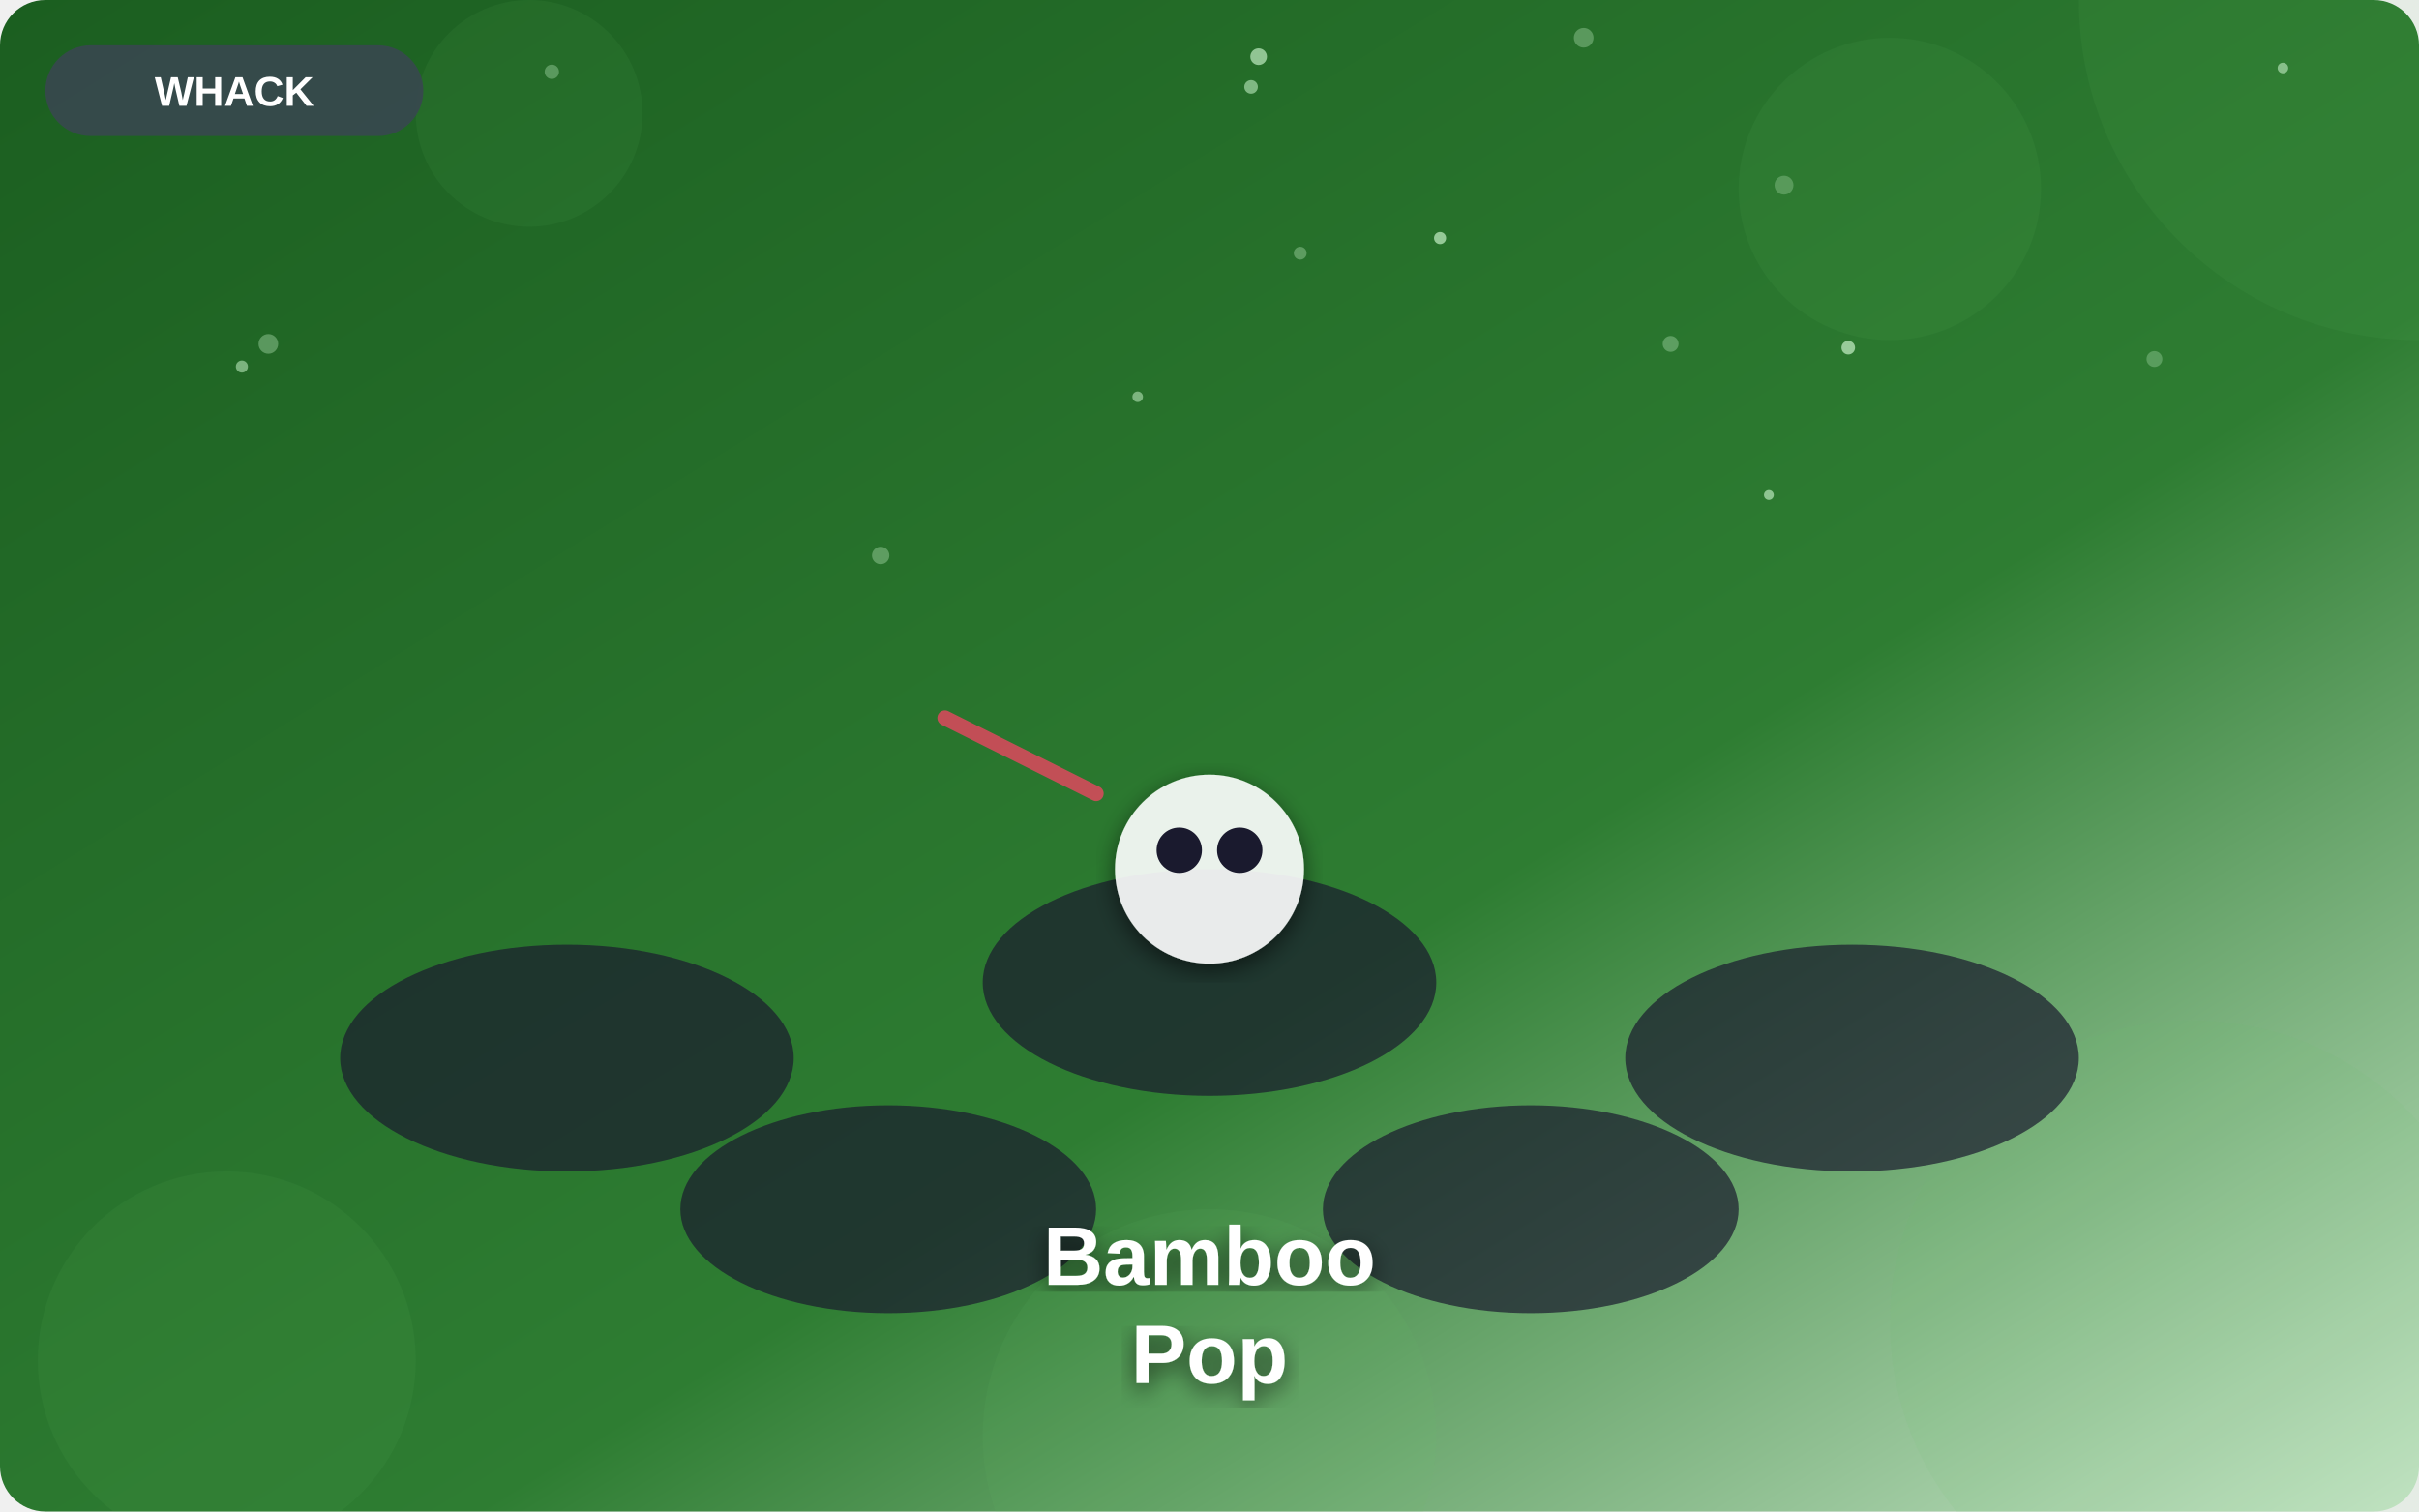
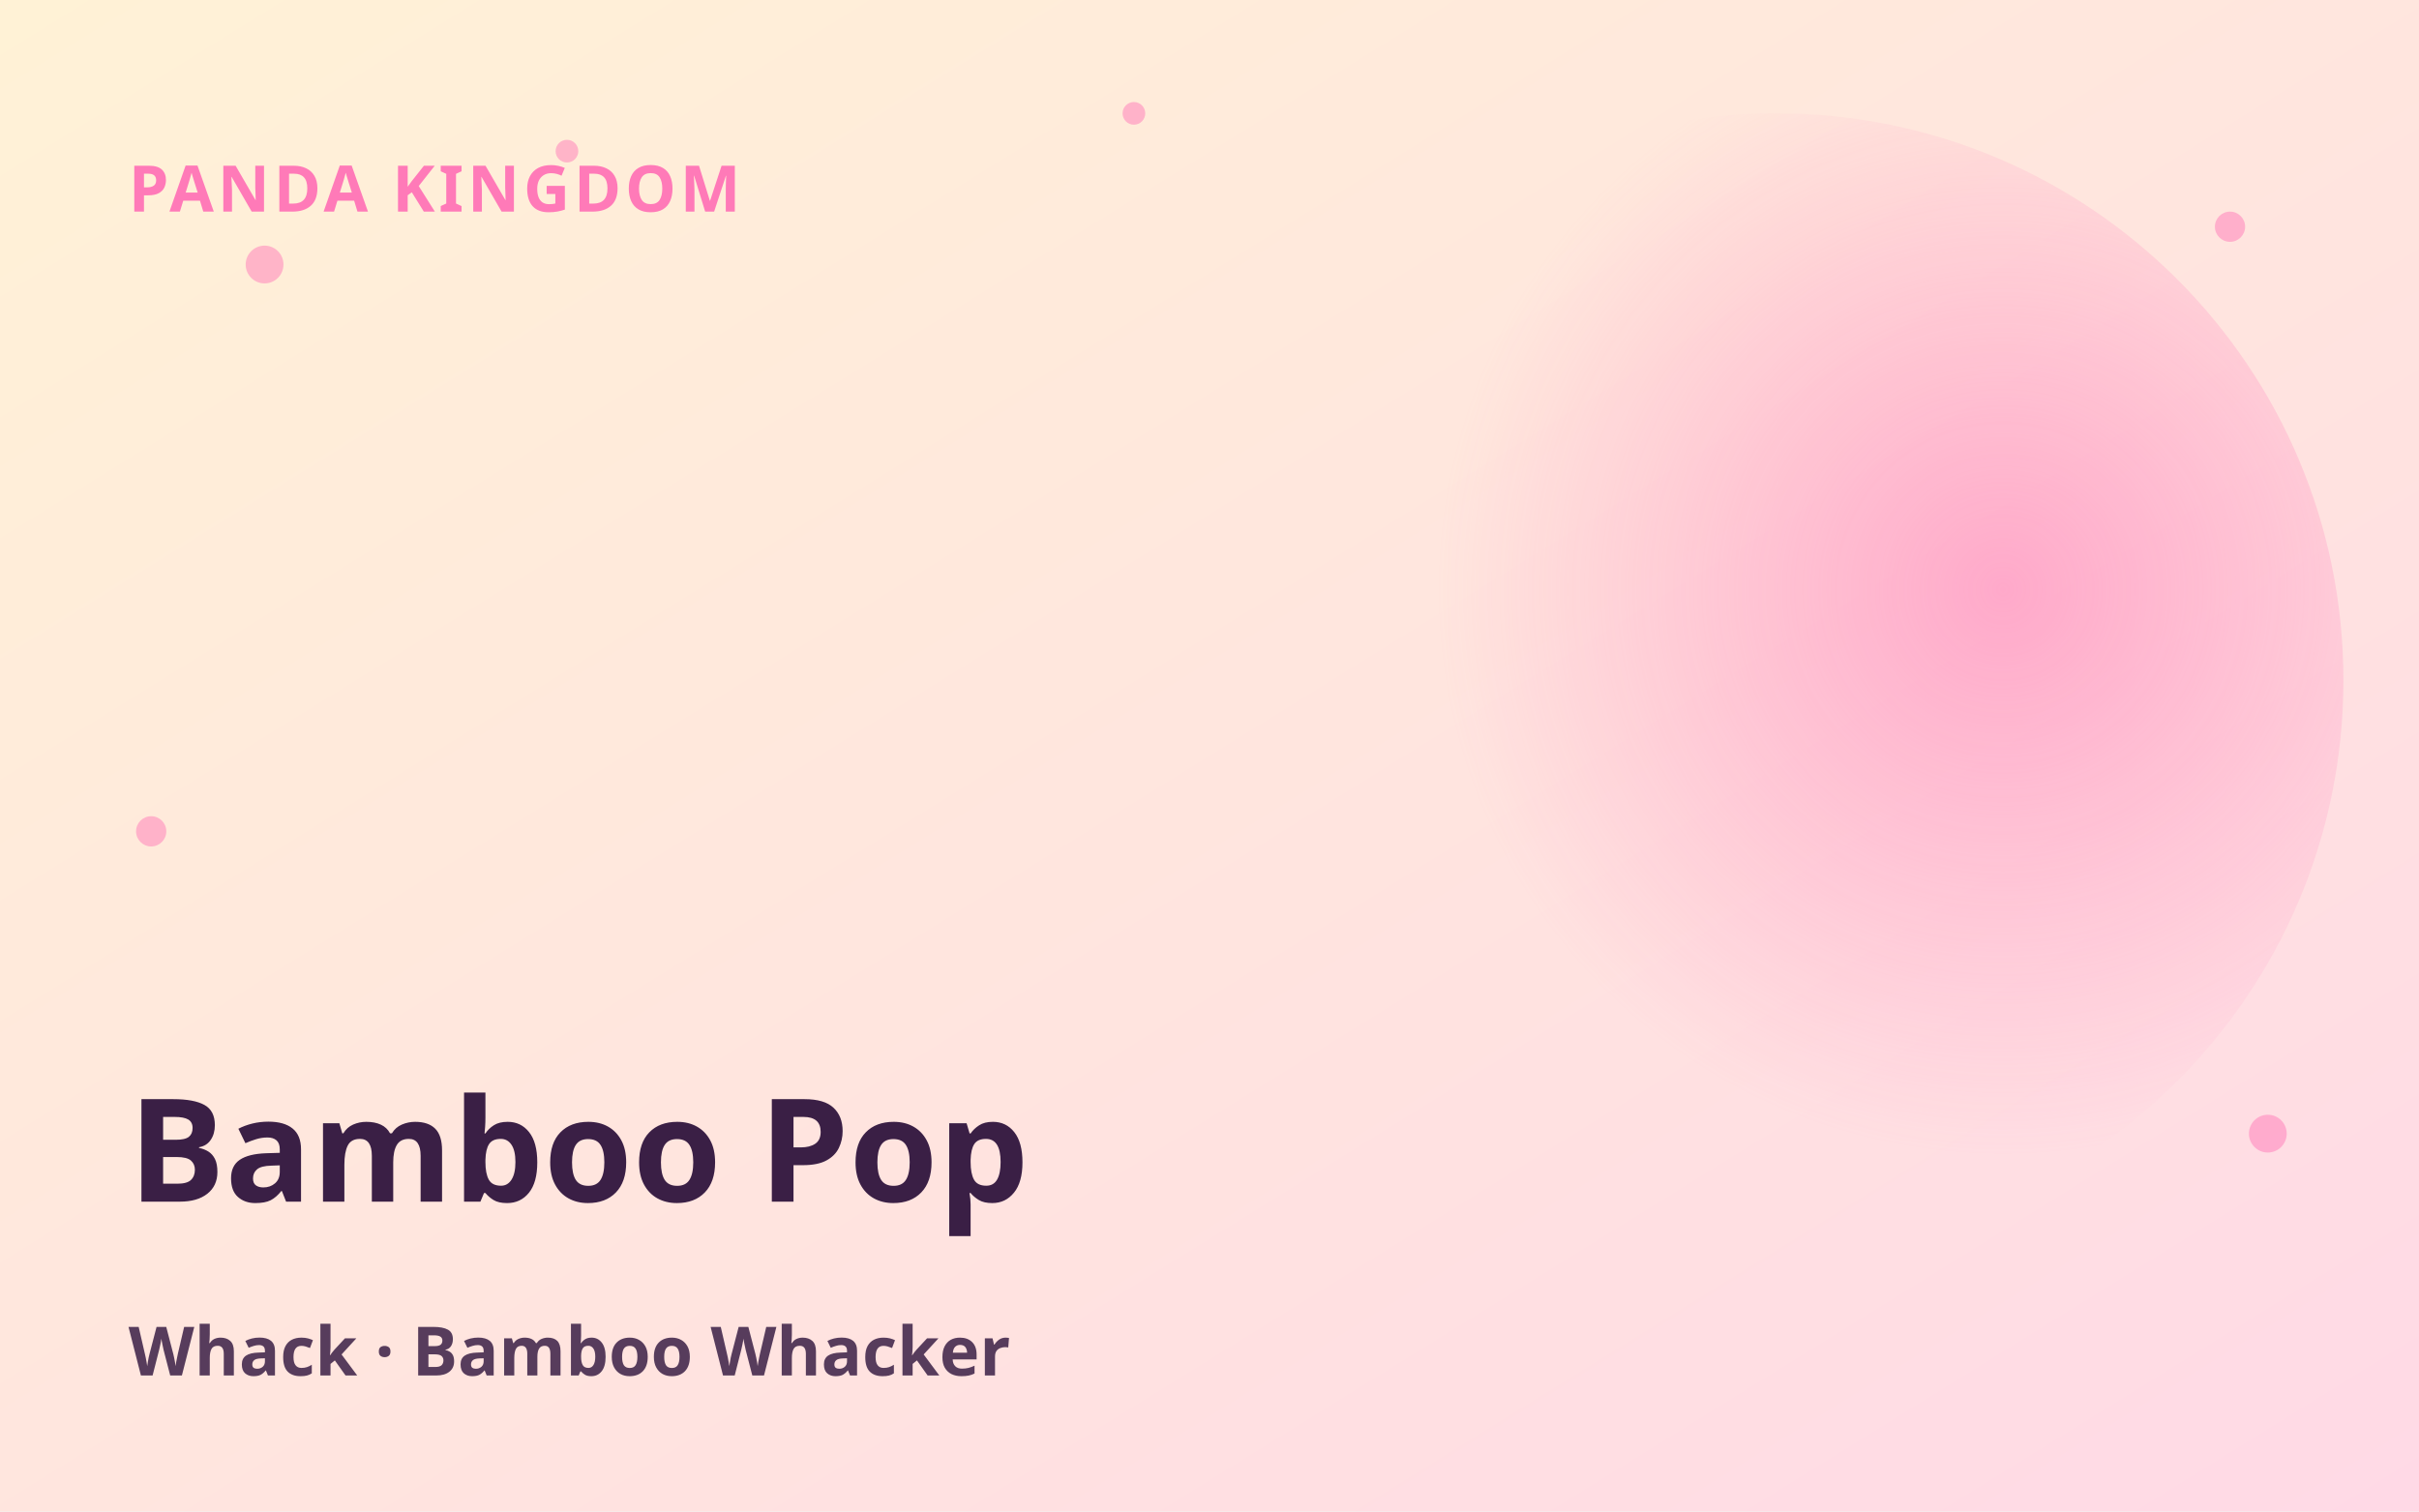
- <svg xmlns="http://www.w3.org/2000/svg" width="640" height="400" viewBox="0 0 640 400">
+ <svg xmlns="http://www.w3.org/2000/svg" viewBox="0 0 640 400" width="640" height="400" role="img" aria-label="Bamboo Pop">
  <defs>
-     <linearGradient id="bgbamboopop" x1="0" y1="0" x2="1" y2="1">
-       <stop offset="0" stop-color="#1b5e20" />
-       <stop offset=".6" stop-color="#2e7d32" />
-       <stop offset="1" stop-color="#c8e6c9" />
+     <linearGradient id="bg" x1="0" y1="0" x2="1" y2="1">
+       <stop offset="0" stop-color="#fff2d6" />
+       <stop offset="1" stop-color="#ffd9e6" />
    </linearGradient>
-     <filter id="ds">
-       <feDropShadow dx="0" dy="2" stdDeviation="3" flood-opacity=".6" />
-     </filter>
+     <radialGradient id="halo" cx="0.7" cy="0.42" r="0.5">
+       <stop offset="0" stop-color="#ff7ab8" stop-opacity="0.55" />
+       <stop offset="1" stop-color="#ff7ab8" stop-opacity="0" />
+     </radialGradient>
  </defs>
-   <rect width="640" height="400" fill="url(#bgbamboopop)" rx="12" />
-   <circle cx="580" cy="350" r="80" fill="#66bb6a" opacity="0.08" />
-   <circle cx="60" cy="360" r="50" fill="#66bb6a" opacity="0.08" />
-   <circle cx="320" cy="380" r="60" fill="#66bb6a" opacity="0.08" />
-   <circle cx="500" cy="50" r="40" fill="#66bb6a" opacity="0.08" />
-   <circle cx="140" cy="30" r="30" fill="#66bb6a" opacity="0.08" />
-   <circle cx="640" cy="0" r="90" fill="#66bb6a" opacity="0.08" />
-   <circle cx="468" cy="131" r="1.3" fill="#a5d6a7" opacity="0.81" />
-   <circle cx="301" cy="105" r="1.4" fill="#a5d6a7" opacity="0.67" />
-   <circle cx="419" cy="10" r="2.6" fill="#a5d6a7" opacity="0.41" />
-   <circle cx="472" cy="49" r="2.5" fill="#a5d6a7" opacity="0.35" />
-   <circle cx="344" cy="67" r="1.7" fill="#a5d6a7" opacity="0.43" />
-   <circle cx="71" cy="91" r="2.6" fill="#a5d6a7" opacity="0.44" />
-   <circle cx="604" cy="18" r="1.4" fill="#a5d6a7" opacity="0.75" />
-   <circle cx="146" cy="19" r="1.9" fill="#a5d6a7" opacity="0.42" />
-   <circle cx="233" cy="147" r="2.3" fill="#a5d6a7" opacity="0.44" />
-   <circle cx="570" cy="95" r="2.1" fill="#a5d6a7" opacity="0.37" />
-   <circle cx="381" cy="63" r="1.6" fill="#a5d6a7" opacity="0.87" />
-   <circle cx="489" cy="92" r="1.8" fill="#a5d6a7" opacity="0.89" />
-   <circle cx="331" cy="23" r="1.8" fill="#a5d6a7" opacity="0.71" />
-   <circle cx="442" cy="91" r="2.1" fill="#a5d6a7" opacity="0.42" />
-   <circle cx="64" cy="97" r="1.6" fill="#a5d6a7" opacity="0.68" />
-   <circle cx="333" cy="15" r="2.2" fill="#a5d6a7" opacity="0.84" />
-   <rect x="12" y="12" width="100" height="24" rx="12" fill="#37474f" opacity="0.9" />
-   <text x="62" y="28" fill="#fff" font-size="11" font-weight="700" text-anchor="middle" font-family="Arial,sans-serif">WHACK</text>
-   <ellipse cx="150" cy="280" rx="60" ry="30" fill="#1a1a2e" opacity="0.7" />
-   <ellipse cx="320" cy="260" rx="60" ry="30" fill="#1a1a2e" opacity="0.7" />
-   <ellipse cx="490" cy="280" rx="60" ry="30" fill="#1a1a2e" opacity="0.7" />
-   <ellipse cx="235" cy="320" rx="55" ry="27.5" fill="#1a1a2e" opacity="0.7" />
-   <ellipse cx="405" cy="320" rx="55" ry="27.5" fill="#1a1a2e" opacity="0.7" />
-   <circle cx="320" cy="230" r="25" fill="#fff" opacity="0.9" filter="url(#ds)" />
-   <circle cx="312" cy="225" r="6" fill="#1a1a2e" />
-   <circle cx="328" cy="225" r="6" fill="#1a1a2e" />
-   <line x1="290" y1="210" x2="250" y2="190" stroke="#e94560" stroke-width="4" stroke-linecap="round" opacity="0.8" />
-   <text x="320" y="340" fill="#fff" font-size="22" font-weight="800" text-anchor="middle" font-family="Arial,sans-serif" filter="url(#ds)">Bamboo</text>
-   <text x="320" y="366" fill="#fff" font-size="22" font-weight="800" text-anchor="middle" font-family="Arial,sans-serif" filter="url(#ds)">Pop</text>
+   <rect width="640" height="400" fill="url(#bg)" />
+   <circle cx="470" cy="180" r="150" fill="url(#halo)" />
+   <g fill="#ff7ab8" opacity="0.5">
+     <circle cx="70" cy="70" r="5" />
+     <circle cx="150" cy="40" r="3" />
+     <circle cx="590" cy="60" r="4" />
+     <circle cx="300" cy="30" r="3" />
+     <circle cx="600" cy="300" r="5" />
+     <circle cx="40" cy="220" r="4" />
+   </g>
+   <text x="34" y="56" font-family="Outfit, Verdana, sans-serif" font-size="17" font-weight="800" fill="#ff7ab8" letter-spacing="1">PANDA KINGDOM</text>
+   <text x="34" y="318" font-family="Outfit, Verdana, sans-serif" font-size="38" font-weight="900" fill="#3a1f45">Bamboo Pop</text>
+   <text x="34" y="364" font-family="Outfit, Verdana, sans-serif" font-size="18" font-weight="700" fill="#3a1f45" opacity="0.85">Whack · Bamboo Whacker</text>
</svg>
